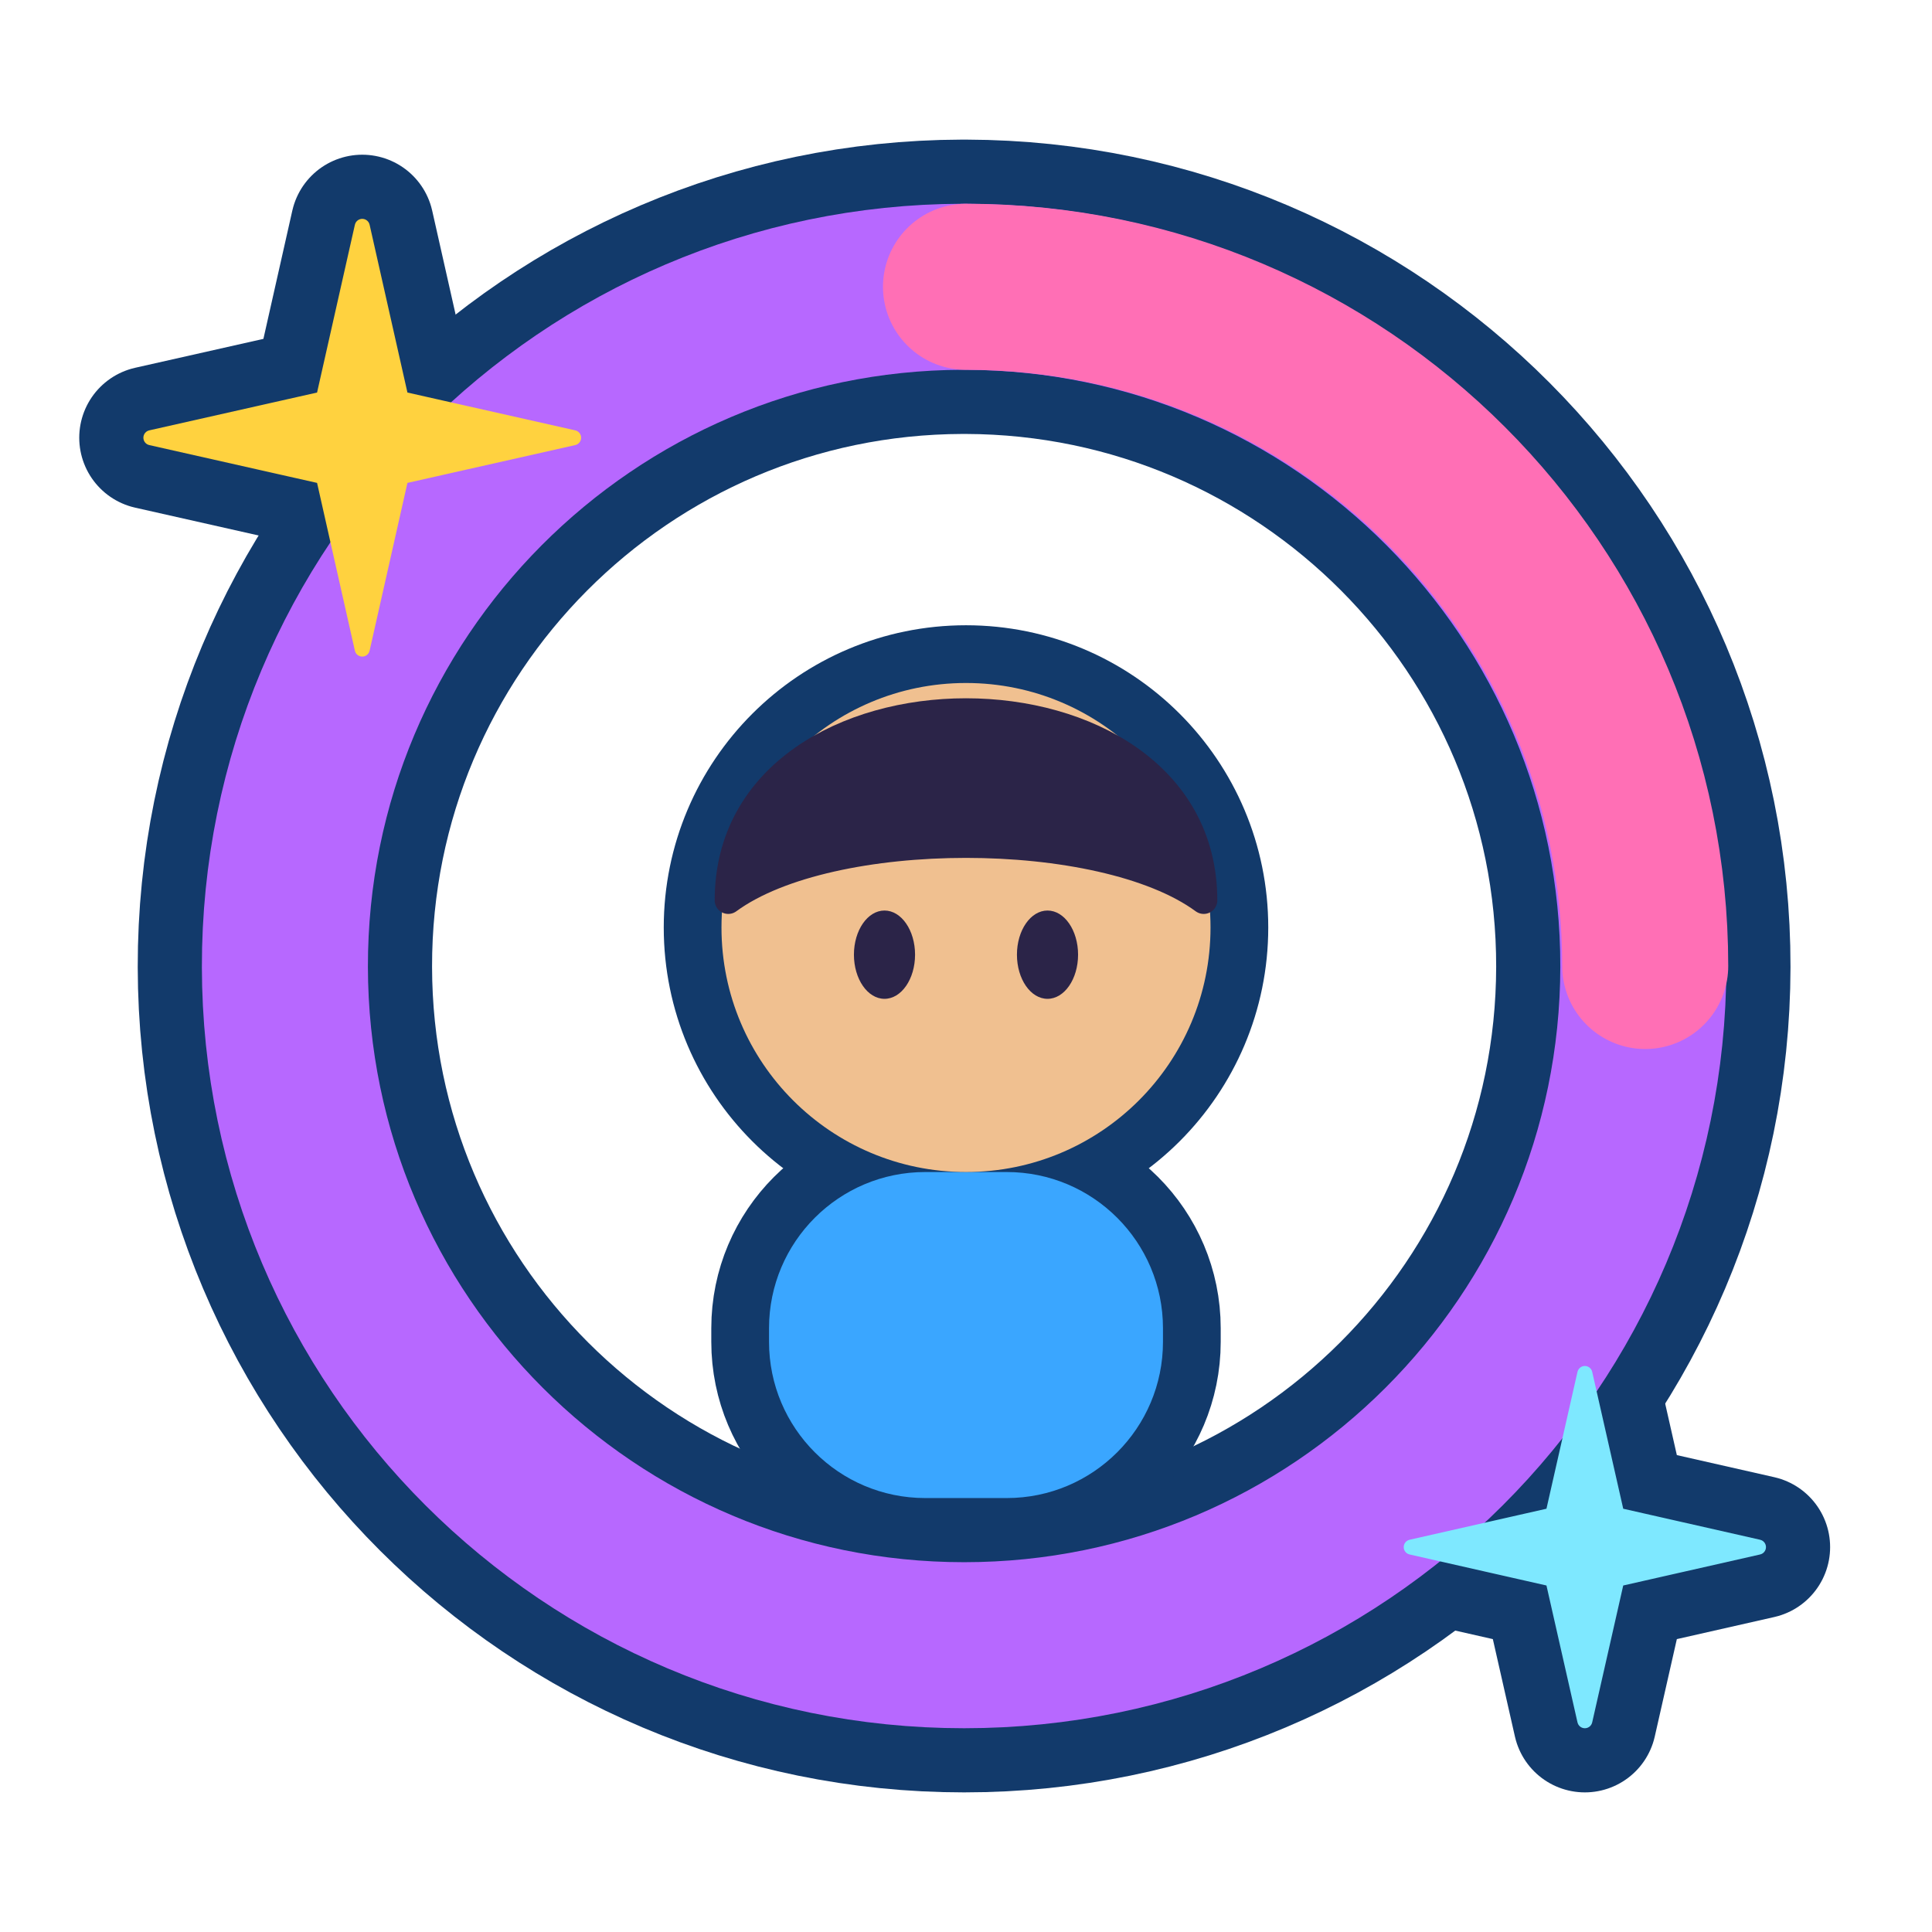
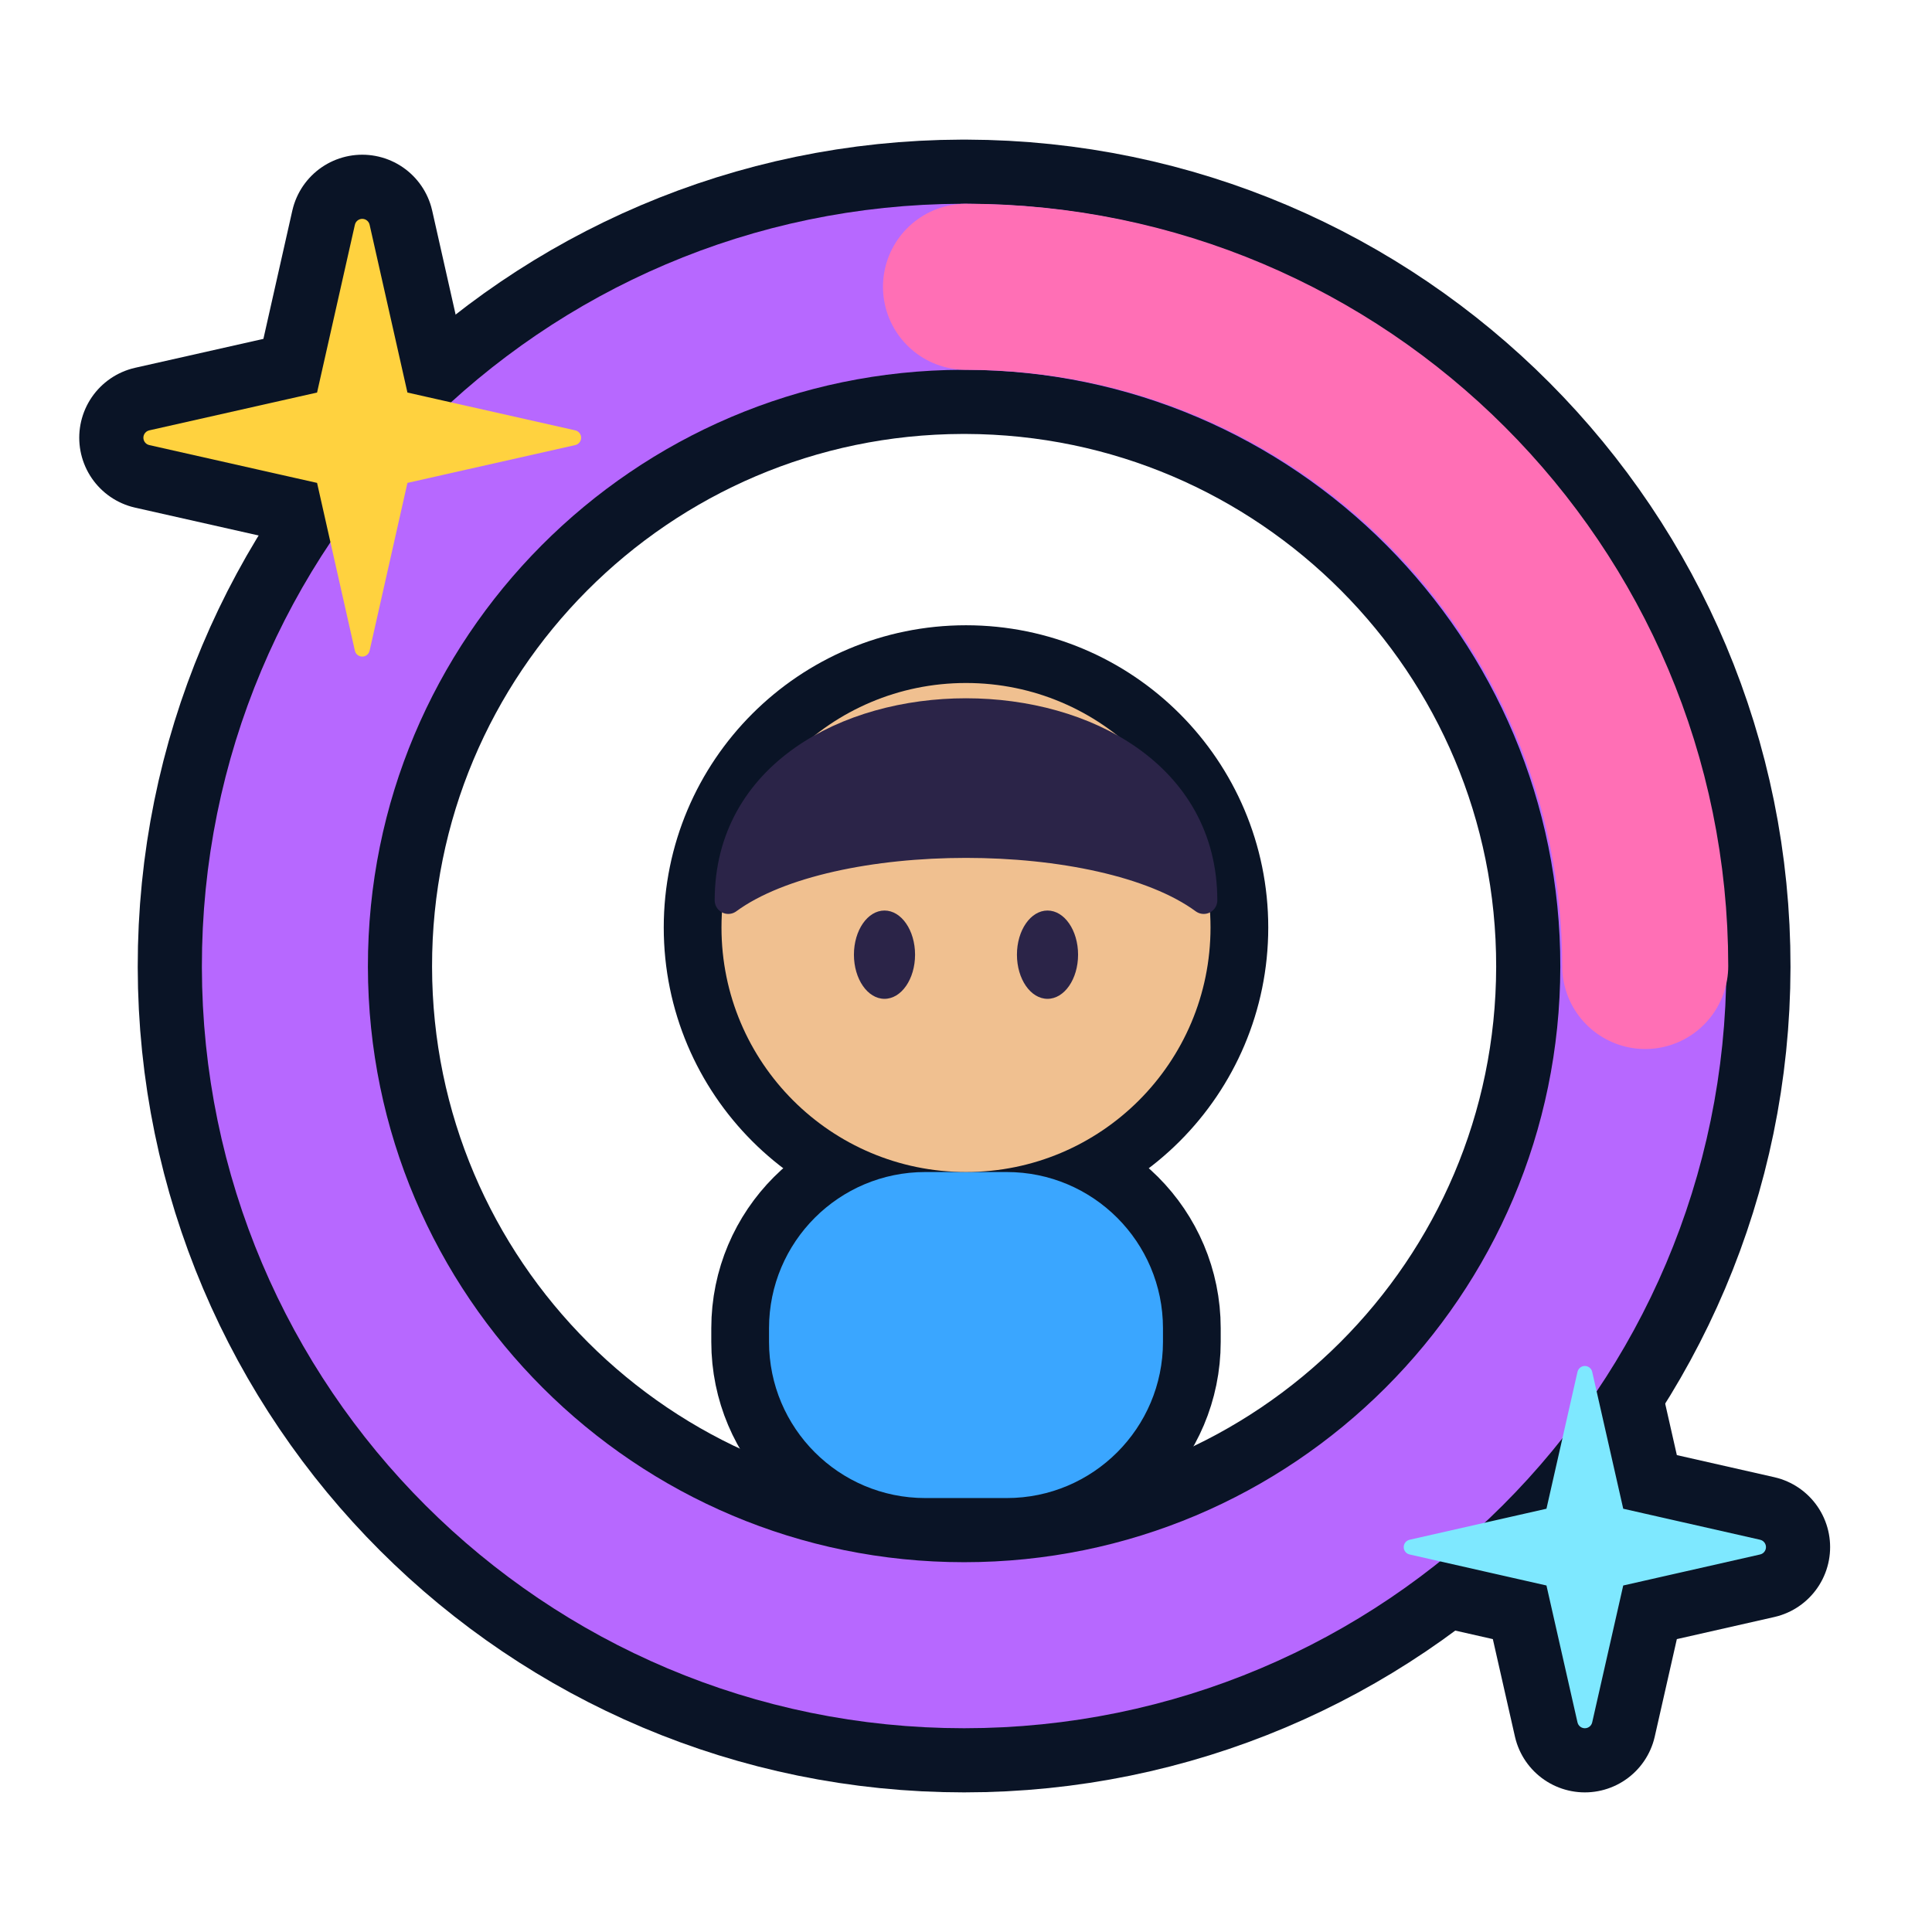
<svg xmlns="http://www.w3.org/2000/svg" width="160" height="160" viewBox="0 0 512 512">
-   <path d="M256 76 A180 180 0 1 1 255 76 Z" fill="none" stroke="#123a6b" stroke-width="78" stroke-linejoin="round" stroke-linecap="round" />
+   <path d="M256 76 A180 180 0 1 1 255 76 Z" fill="none" stroke="#0a1426" stroke-width="78" stroke-linejoin="round" stroke-linecap="round" />
  <g transform="translate(256 280) scale(0.9)">
-     <rect x="-58" y="34" width="116" height="96" rx="46" fill="#123a6b" stroke="#123a6b" stroke-width="34" stroke-linejoin="round" stroke-linecap="round" />
+     <rect x="-58" y="34" width="116" height="96" rx="46" fill="#0a1426" stroke="#0a1426" stroke-width="34" stroke-linejoin="round" stroke-linecap="round" />
  </g>
  <g transform="translate(256 280) scale(0.9)">
-     <circle cx="0" cy="-38" r="72" fill="#123a6b" stroke="#123a6b" stroke-width="34" stroke-linejoin="round" stroke-linecap="round" />
+     <circle cx="0" cy="-38" r="72" fill="#0a1426" stroke="#0a1426" stroke-width="34" stroke-linejoin="round" stroke-linecap="round" />
  </g>
-   <polygon points="96.0,60.0 106.3,105.7 152.0,116.0 106.3,126.3 96.0,172.0 85.7,126.3 40.0,116.0 85.7,105.7" fill="#123a6b" stroke="#123a6b" stroke-width="38" stroke-linejoin="round" stroke-linecap="round" />
-   <polygon points="420.0,364.0 428.5,401.5 466.0,410.0 428.5,418.5 420.0,456.0 411.5,418.5 374.0,410.0 411.5,401.5" fill="#123a6b" stroke="#123a6b" stroke-width="38" stroke-linejoin="round" stroke-linecap="round" />
+   <polygon points="96.0,60.0 106.3,105.7 152.0,116.0 106.3,126.3 96.0,172.0 85.7,126.3 40.0,116.0 85.7,105.7" fill="#0a1426" stroke="#0a1426" stroke-width="38" stroke-linejoin="round" stroke-linecap="round" />
+   <polygon points="420.0,364.0 428.5,401.5 466.0,410.0 428.5,418.5 420.0,456.0 411.5,418.5 374.0,410.0 411.5,401.5" fill="#0a1426" stroke="#0a1426" stroke-width="38" stroke-linejoin="round" stroke-linecap="round" />
  <path d="M256 76 A180 180 0 1 1 255 76 Z" fill="none" stroke="#b768ff" stroke-width="44" stroke-linejoin="round" stroke-linecap="round" />
  <path d="M256 76 A180 180 0 0 1 436 256" fill="none" stroke="#ff6fb5" stroke-width="44" stroke-linejoin="round" stroke-linecap="round" />
  <g transform="translate(256 280) scale(0.9)">
    <rect x="-58" y="34" width="116" height="96" rx="46" fill="#3aa6ff" />
  </g>
  <g transform="translate(256 280) scale(0.9)">
    <circle cx="0" cy="-38" r="72" fill="#f0c090" />
  </g>
  <g transform="translate(256 280) scale(0.9)">
    <path d="M-70 -46 C-70 -120 70 -120 70 -46 C40 -68 -40 -68 -70 -46 Z" fill="#2b2448" stroke="#2b2448" stroke-width="8" stroke-linejoin="round" stroke-linecap="round" />
  </g>
  <g transform="translate(256 280) scale(0.9)">
    <ellipse cx="-24" cy="-30" rx="9" ry="13" fill="#2b2448" />
  </g>
  <g transform="translate(256 280) scale(0.9)">
    <ellipse cx="24" cy="-30" rx="9" ry="13" fill="#2b2448" />
  </g>
  <polygon points="96.0,60.0 106.3,105.7 152.0,116.0 106.3,126.3 96.0,172.0 85.7,126.3 40.0,116.0 85.7,105.7" fill="#ffd23f" stroke="#ffd23f" stroke-width="4" stroke-linejoin="round" stroke-linecap="round" />
  <polygon points="420.0,364.0 428.5,401.5 466.0,410.0 428.5,418.5 420.0,456.0 411.5,418.5 374.0,410.0 411.5,401.5" fill="#7ee8ff" stroke="#7ee8ff" stroke-width="4" stroke-linejoin="round" stroke-linecap="round" />
</svg>
